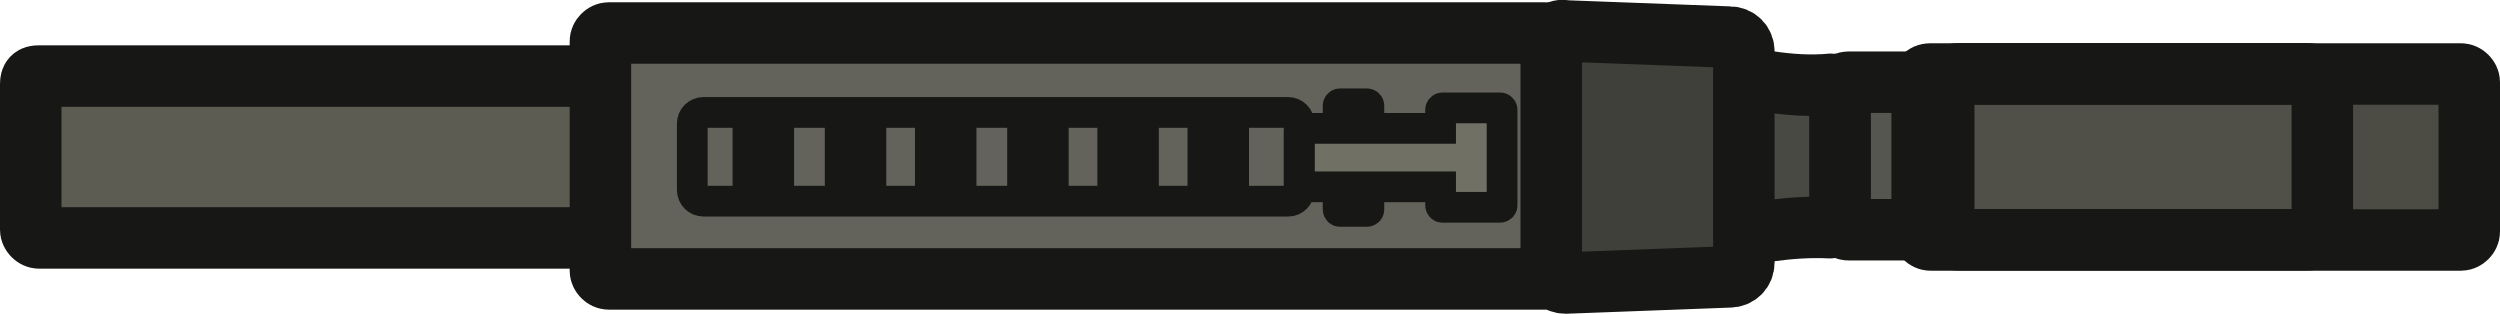
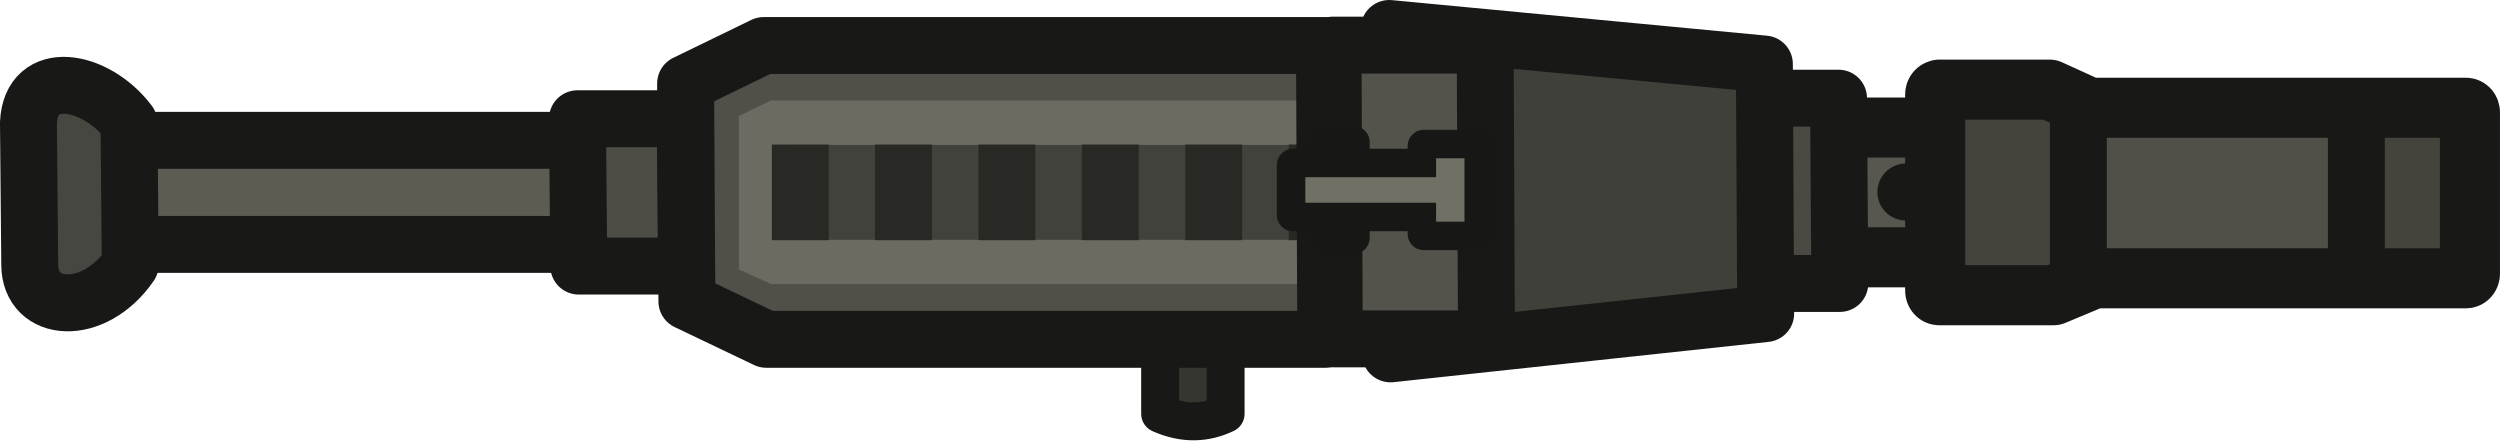
- <svg xmlns="http://www.w3.org/2000/svg" id="Layer_2" data-name="Layer 2" width="122" height="15.311" viewBox="0 0 122 15.311" version="1.1">
+ <svg xmlns="http://www.w3.org/2000/svg" id="Layer_2" data-name="Layer 2" width="131.777" height="23.196" viewBox="0 0 131.777 23.196" version="1.1">
  <defs id="defs1">
    <style id="style1">
      .cls-1, .cls-2, .cls-3, .cls-4, .cls-5, .cls-6, .cls-7, .cls-8, .cls-9 {
        stroke: #171715;
      }

      .cls-1, .cls-2, .cls-3, .cls-4, .cls-5, .cls-7, .cls-9 {
        stroke-width: 3px;
      }

      .cls-1, .cls-2, .cls-3, .cls-4, .cls-6, .cls-7, .cls-8, .cls-9 {
        stroke-linecap: round;
        stroke-miterlimit: 15.118;
      }

      .cls-1, .cls-2, .cls-3, .cls-4, .cls-7, .cls-8, .cls-9 {
        fill-rule: evenodd;
      }

      .cls-1, .cls-6 {
        fill: none;
      }

      .cls-2 {
        fill: #5c5c53;
      }

      .cls-3 {
        fill: #494944;
      }

      .cls-4 {
        fill: #63635b;
      }

      .cls-5 {
        fill: #505048;
        stroke-miterlimit: 3.994;
      }

      .cls-10 {
        fill: #171715;
      }

      .cls-11 {
        fill: #4c4c44;
      }

      .cls-6, .cls-8 {
        stroke-width: 1.5px;
      }

      .cls-7 {
        fill: #565650;
      }

      .cls-8 {
        fill: #707065;
      }

      .cls-9 {
        fill: #40403a;
      }
    </style>
  </defs>
-   <g id="Layer_1-2" data-name="Layer 1" transform="translate(0,-0.00809733)">
-     <rect class="cls-11" x="113.564" y="4.496" width="6.327" height="6.327" id="rect1" />
-     <rect class="cls-5" x="94.853" y="3.61" width="18.477" height="8.1" rx="0.728" ry="0.728" id="rect2" />
-     <g id="layer1">
-       <path id="path2" class="cls-2" d="M 1.9,3.719 H 29 c 0.2,0 0.4,0.2 0.4,0.4 v 7.1 c 0,0.2 -0.2,0.4 -0.4,0.4 H 1.9 c -0.2,0 -0.4,-0.2 -0.4,-0.4 v -7.1 c 0,-0.3 0.1,-0.4 0.4,-0.4 z" />
-       <path id="path3" class="cls-4" d="m 29.7,1.619 h 45.7 c 0.2,0 0.4,0.2 0.4,0.4 v 11.2 c 0,0.2 -0.2,0.4 -0.4,0.4 H 29.7 c -0.2,0 -0.4,-0.2 -0.4,-0.4 v -11.2 c 0,-0.2 0.2,-0.4 0.4,-0.4 z" />
-       <path id="path4" class="cls-3" d="m 83.3,5.219 v 6.6 c 2,-0.4 4,-0.8 6,-0.7 0.2,0 0.5,-0.2 0.5,-0.4 v -6.2 c 0,-0.2 -0.2,-0.4 -0.4,-0.4 -2.1,0.2 -4.1,-0.3 -6.1,-0.7 z" />
-       <path id="rect4" class="cls-7" d="m 90.2,4.019 h 3.5 c 0.2,0 0.4,0.2 0.4,0.4 v 6.4 c 0,0.2 -0.2,0.4 -0.4,0.4 h -3.5 c -0.2,0 -0.4,-0.2 -0.4,-0.4 v -6.4 c 0,-0.2 0.2,-0.4 0.4,-0.4 z" />
-       <path id="rect5" class="cls-1" d="m 94.2,3.619 h 25.9 c 0.2,0 0.4,0.2 0.4,0.4 v 7.3 c 0,0.2 -0.2,0.4 -0.4,0.4 H 94.2 c -0.2,0 -0.4,-0.2 -0.4,-0.4 v -7.3 c 0,-0.2 0.1,-0.4 0.4,-0.4 z" />
-       <path class="cls-8" d="m 73.301,5.374 v 4.65 c 0,0.1 -0.1,0.1 -0.1,0.1 h -2.8 c -0.1,0 -0.1,-0.1 -0.1,-0.1 v -0.9 h -3.5 v 1.1 c 0,0.1 -0.1,0.1 -0.1,0.1 h -1.3 c -0.1,0 -0.1,-0.1 -0.1,-0.1 v -1.1 h -1.8 c -0.1,0 -0.1,-0.1 -0.1,-0.1 v -2.65 c 0,0 0,-0.1 0.1,-0.1 h 1.8 v -1.1 c 0,0 0,-0.1 0.1,-0.1 h 1.3 c 0,0 0.1,0 0.1,0.1 v 1.1 h 3.5 v -0.9 c 0,0 0,-0.1 0.1,-0.1 h 2.8 c 0,0 0.1,0 0.1,0.1 z" id="path5" />
-       <path id="path15" class="cls-9" d="m 75.7,2.119 v 11 c 0,0.4 0.3,0.7 0.7,0.7 l 8,-0.3 c 0.4,0 0.7,-0.3 0.7,-0.7 v -10.3 c 0,-0.4 -0.3,-0.7 -0.7,-0.7 l -8,-0.3 c -0.4,-0.1 -0.7,0.2 -0.7,0.6 z" />
-     </g>
-     <rect id="rect7" class="cls-10" x="35.751" y="5.71" width="3" height="3.9" />
-     <rect id="rect7-2" data-name="rect7" class="cls-10" x="53.551" y="5.71" width="3" height="3.9" />
-     <rect id="rect7-3" data-name="rect7" class="cls-10" x="49.151" y="5.71" width="3" height="3.9" />
-     <rect id="rect7-4" data-name="rect7" class="cls-10" x="44.651" y="5.71" width="3" height="3.9" />
-     <rect id="rect7-5" data-name="rect7" class="cls-10" x="40.251" y="5.71" width="3" height="3.9" />
-     <rect id="rect7-6" data-name="rect7" class="cls-10" x="57.951" y="5.71" width="3" height="3.9" />
-     <rect class="cls-6" x="33.783" y="5.494" width="29.619" height="4.331" rx="0.547" ry="0.547" id="rect6" />
+   <g id="g143" transform="matrix(3.779528,0,0,3.779528,600.6569,-89.30986)">
+     <path id="rect149-2-0" class="cls-12" d="m -134.459,25.409 h 2.509 c 0.032,0 0.056,0.029 0.056,0.065 v 1.679 c 0,0.035 -0.024,0.065 -0.056,0.065 h -2.509 c -0.032,0 -0.056,-0.029 -0.056,-0.065 v -1.676 c 0,-0.035 0.024,-0.065 0.056,-0.065 z" style="fill:#57574f;fill-opacity:1;stroke:#181816;stroke-width:0.838px;stroke-linecap:round;stroke-linejoin:round;stroke-opacity:1" />
+     <path style="fill:#5c5c53;fill-opacity:1;stroke:#181816;stroke-width:0.794;stroke-linejoin:round;stroke-dasharray:none;stroke-opacity:1" d="m -158.469,25.587 0.018,1.451 h 8.91 l -0.018,-1.451 z" id="path130" />
+     <path style="fill:#4d4d46;fill-opacity:1;stroke:#181816;stroke-width:0.794;stroke-linejoin:round;stroke-dasharray:none;stroke-opacity:1" d="m -150.87,25.286 0.018,2.055 h 1.502 l -0.018,-2.055 z" id="path130-7" />
+     <path style="fill:#4a4a43;fill-opacity:1;stroke:#181816;stroke-width:0.794;stroke-linejoin:round;stroke-dasharray:none;stroke-opacity:1" d="m -134.785,24.999 0.018,2.584 h 1.502 l -0.018,-2.584 z" id="path130-7-8" />
+     <path style="fill:#363630;fill-opacity:1;stroke:#181816;stroke-width:0.529;stroke-linecap:round;stroke-linejoin:round;stroke-dasharray:none;stroke-opacity:1" d="m -141.831,27.466 v 1.935 c -0.275,0.131 -0.576,0.149 -0.913,0 v -1.951 z" id="path127-2-9" />
+     <path style="fill:#6b6b61;fill-opacity:1;stroke:none;stroke-width:0.794;stroke-linejoin:round;stroke-dasharray:none;stroke-opacity:1" d="m -149.48,24.736 0.018,3.039 1.107,0.529 h 7.803 l -0.018,-4.097 -7.821,2e-6 z" id="path130-73-5" />
+     <path style="fill:#57574f;fill-opacity:1;stroke:#42423d;stroke-width:1.323;stroke-linecap:butt;stroke-linejoin:round;stroke-dasharray:none;stroke-opacity:1" d="m -140.272,26.313 h -7.614" id="path143" />
+     <path style="fill:#505049;fill-opacity:1;stroke:none;stroke-width:0.429;stroke-linecap:round;stroke-linejoin:round;stroke-dasharray:none;stroke-opacity:1" d="m -149.045,25.032 h 8.907 v -0.764 h -8.005 z" id="path139" />
+     <path style="fill:#505049;fill-opacity:1;stroke:none;stroke-width:0.397;stroke-linecap:round;stroke-linejoin:round;stroke-dasharray:none;stroke-opacity:1" d="m -149.475,24.69 v 3.145 l 1.293,0.529 v -0.779 l -0.437,-0.197 v -2.14 l 0.437,-0.212 v -0.88 z" id="path139-3" />
+     <path style="fill:#505049;fill-opacity:1;stroke:none;stroke-width:0.429;stroke-linecap:round;stroke-linejoin:round;stroke-dasharray:none;stroke-opacity:1" d="m -149.205,27.592 h 8.907 v 0.764 h -8.005 z" id="path139-1" />
+     <path style="fill:#57574f;fill-opacity:1;stroke:#282825;stroke-width:0.794;stroke-linecap:butt;stroke-linejoin:round;stroke-dasharray:none;stroke-opacity:1" d="m -147.762,25.646 v 1.334" id="path141" />
+     <path style="fill:#57574f;fill-opacity:1;stroke:#282825;stroke-width:0.794;stroke-linecap:butt;stroke-linejoin:round;stroke-dasharray:none;stroke-opacity:1" d="m -146.324,25.646 v 1.334" id="path141-2" />
+     <path style="fill:#57574f;fill-opacity:1;stroke:#282825;stroke-width:0.794;stroke-linecap:butt;stroke-linejoin:round;stroke-dasharray:none;stroke-opacity:1" d="m -144.882,25.646 v 1.334" id="path141-2-7" />
+     <path style="fill:#57574f;fill-opacity:1;stroke:#282825;stroke-width:0.794;stroke-linecap:butt;stroke-linejoin:round;stroke-dasharray:none;stroke-opacity:1" d="m -143.439,25.646 v 1.334" id="path141-2-6" />
+     <path style="fill:#57574f;fill-opacity:1;stroke:#282825;stroke-width:0.794;stroke-linecap:butt;stroke-linejoin:round;stroke-dasharray:none;stroke-opacity:1" d="m -141.997,25.646 v 1.334" id="path141-2-7-5" />
+     <path style="fill:#57574f;fill-opacity:1;stroke:#282825;stroke-width:0.794;stroke-linecap:butt;stroke-linejoin:round;stroke-dasharray:none;stroke-opacity:1" d="m -140.554,25.646 v 1.334" id="path141-2-7-5-0" />
+     <path style="fill:none;fill-opacity:1;stroke:#181816;stroke-width:0.794;stroke-linejoin:round;stroke-dasharray:none;stroke-opacity:1" d="m -149.362,24.794 0.018,3.039 1.107,0.529 h 7.803 l -0.018,-4.097 -7.821,2e-6 z" id="path130-73" />
+     <path id="rect149-2-0-4-8" class="cls-12" d="m -131.897,24.838 h 1.671 l 0.176,0.219 h 5.5 c 0.032,0 0.056,0.029 0.056,0.065 v 2.333 c 0,0.035 -0.024,0.065 -0.056,0.065 h -5.434 l -0.184,0.184 h -1.728 c -0.032,0 -0.056,-0.029 -0.056,-0.065 v -2.734 c 0,-0.035 0.024,-0.065 0.056,-0.065 z" style="fill:#44443d;fill-opacity:1;stroke:none;stroke-width:0.838px;stroke-linecap:round;stroke-linejoin:round;stroke-opacity:1" />
+     <path style="fill:#505048;fill-opacity:1;stroke:none;stroke-width:0.397;stroke-linejoin:round;stroke-dasharray:none;stroke-opacity:1" d="m -130.054,25.181 v 2.212 h 4.142 v -2.176 z" id="path135" />
+     <path id="rect149-2-0-4" class="cls-12" d="m -131.879,24.88 h 1.54 l 0.555,0.253 h 5.251 c 0.032,0 0.056,0.029 0.056,0.065 v 2.248 c 0,0.035 -0.024,0.065 -0.056,0.065 h -5.185 l -0.564,0.236 h -1.597 c -0.032,0 -0.056,-0.029 -0.056,-0.065 v -2.734 c 0,-0.035 0.024,-0.065 0.056,-0.065 z" style="fill:none;fill-opacity:1;stroke:#181816;stroke-width:0.838px;stroke-linecap:round;stroke-linejoin:round;stroke-opacity:1" />
+     <path style="fill:#40403a;fill-opacity:1;stroke:#181816;stroke-width:0.794;stroke-linejoin:round;stroke-dasharray:none;stroke-opacity:1" d="m -139.549,24.027 0.018,4.538 5.232,-0.562 -0.018,-3.48 z" id="path130-73-8" />
+     <path style="fill:#53534b;fill-opacity:1;stroke:#181816;stroke-width:0.794;stroke-linejoin:round;stroke-dasharray:none;stroke-opacity:1" d="m -140.333,24.259 0.018,4.097 h 2.122 l -0.018,-4.097 z" id="path130-73-4" />
+     <path style="fill:#474741;fill-opacity:1;stroke:#181816;stroke-width:0.794;stroke-linejoin:round;stroke-dasharray:none;stroke-opacity:1" d="m -158.527,25.342 0.018,1.98 c 0.002,0.676 0.891,0.741 1.402,0 l -0.018,-1.98 c -0.463,-0.614 -1.366,-0.774 -1.402,2e-6 z" id="path130-6" />
+     <path style="fill:#53534b;fill-opacity:1;stroke:#181816;stroke-width:0.794;stroke-linejoin:round;stroke-dasharray:none;stroke-opacity:1" d="m -129.938,25.084 v 2.484" id="path133" />
+     <path style="fill:#53534b;fill-opacity:1;stroke:#181816;stroke-width:0.794;stroke-linejoin:round;stroke-dasharray:none;stroke-opacity:1" d="m -126.061,25.001 v 2.484" id="path133-6" />
+     <path style="fill:#57574f;fill-opacity:1;stroke:#181816;stroke-width:0.794;stroke-linecap:round;stroke-linejoin:round;stroke-dasharray:none;stroke-opacity:1" d="m -131.932,26.308 h -0.412" id="path137" />
+     <path class="cls-8" d="m -138.301,25.664 v 1.23 c 0,0.026 -0.026,0.026 -0.026,0.026 h -0.741 c -0.026,0 -0.026,-0.026 -0.026,-0.026 v -0.238 h -0.926 v 0.291 c 0,0.026 -0.026,0.026 -0.026,0.026 h -0.344 c -0.026,0 -0.026,-0.026 -0.026,-0.026 v -0.291 h -0.476 c -0.026,0 -0.026,-0.026 -0.026,-0.026 v -0.701 c 0,0 0,-0.026 0.026,-0.026 h 0.476 v -0.291 c 0,0 0,-0.026 0.026,-0.026 h 0.344 c 0,0 0.026,0 0.026,0.026 v 0.291 h 0.926 v -0.238 c 0,0 0,-0.026 0.026,-0.026 h 0.741 c 0,0 0.026,0 0.026,0.026 z" id="path5-4-1" style="fill:#707065;fill-rule:evenodd;stroke:#171715;stroke-width:0.397px;stroke-linecap:round;stroke-miterlimit:15.118" />
  </g>
</svg>
